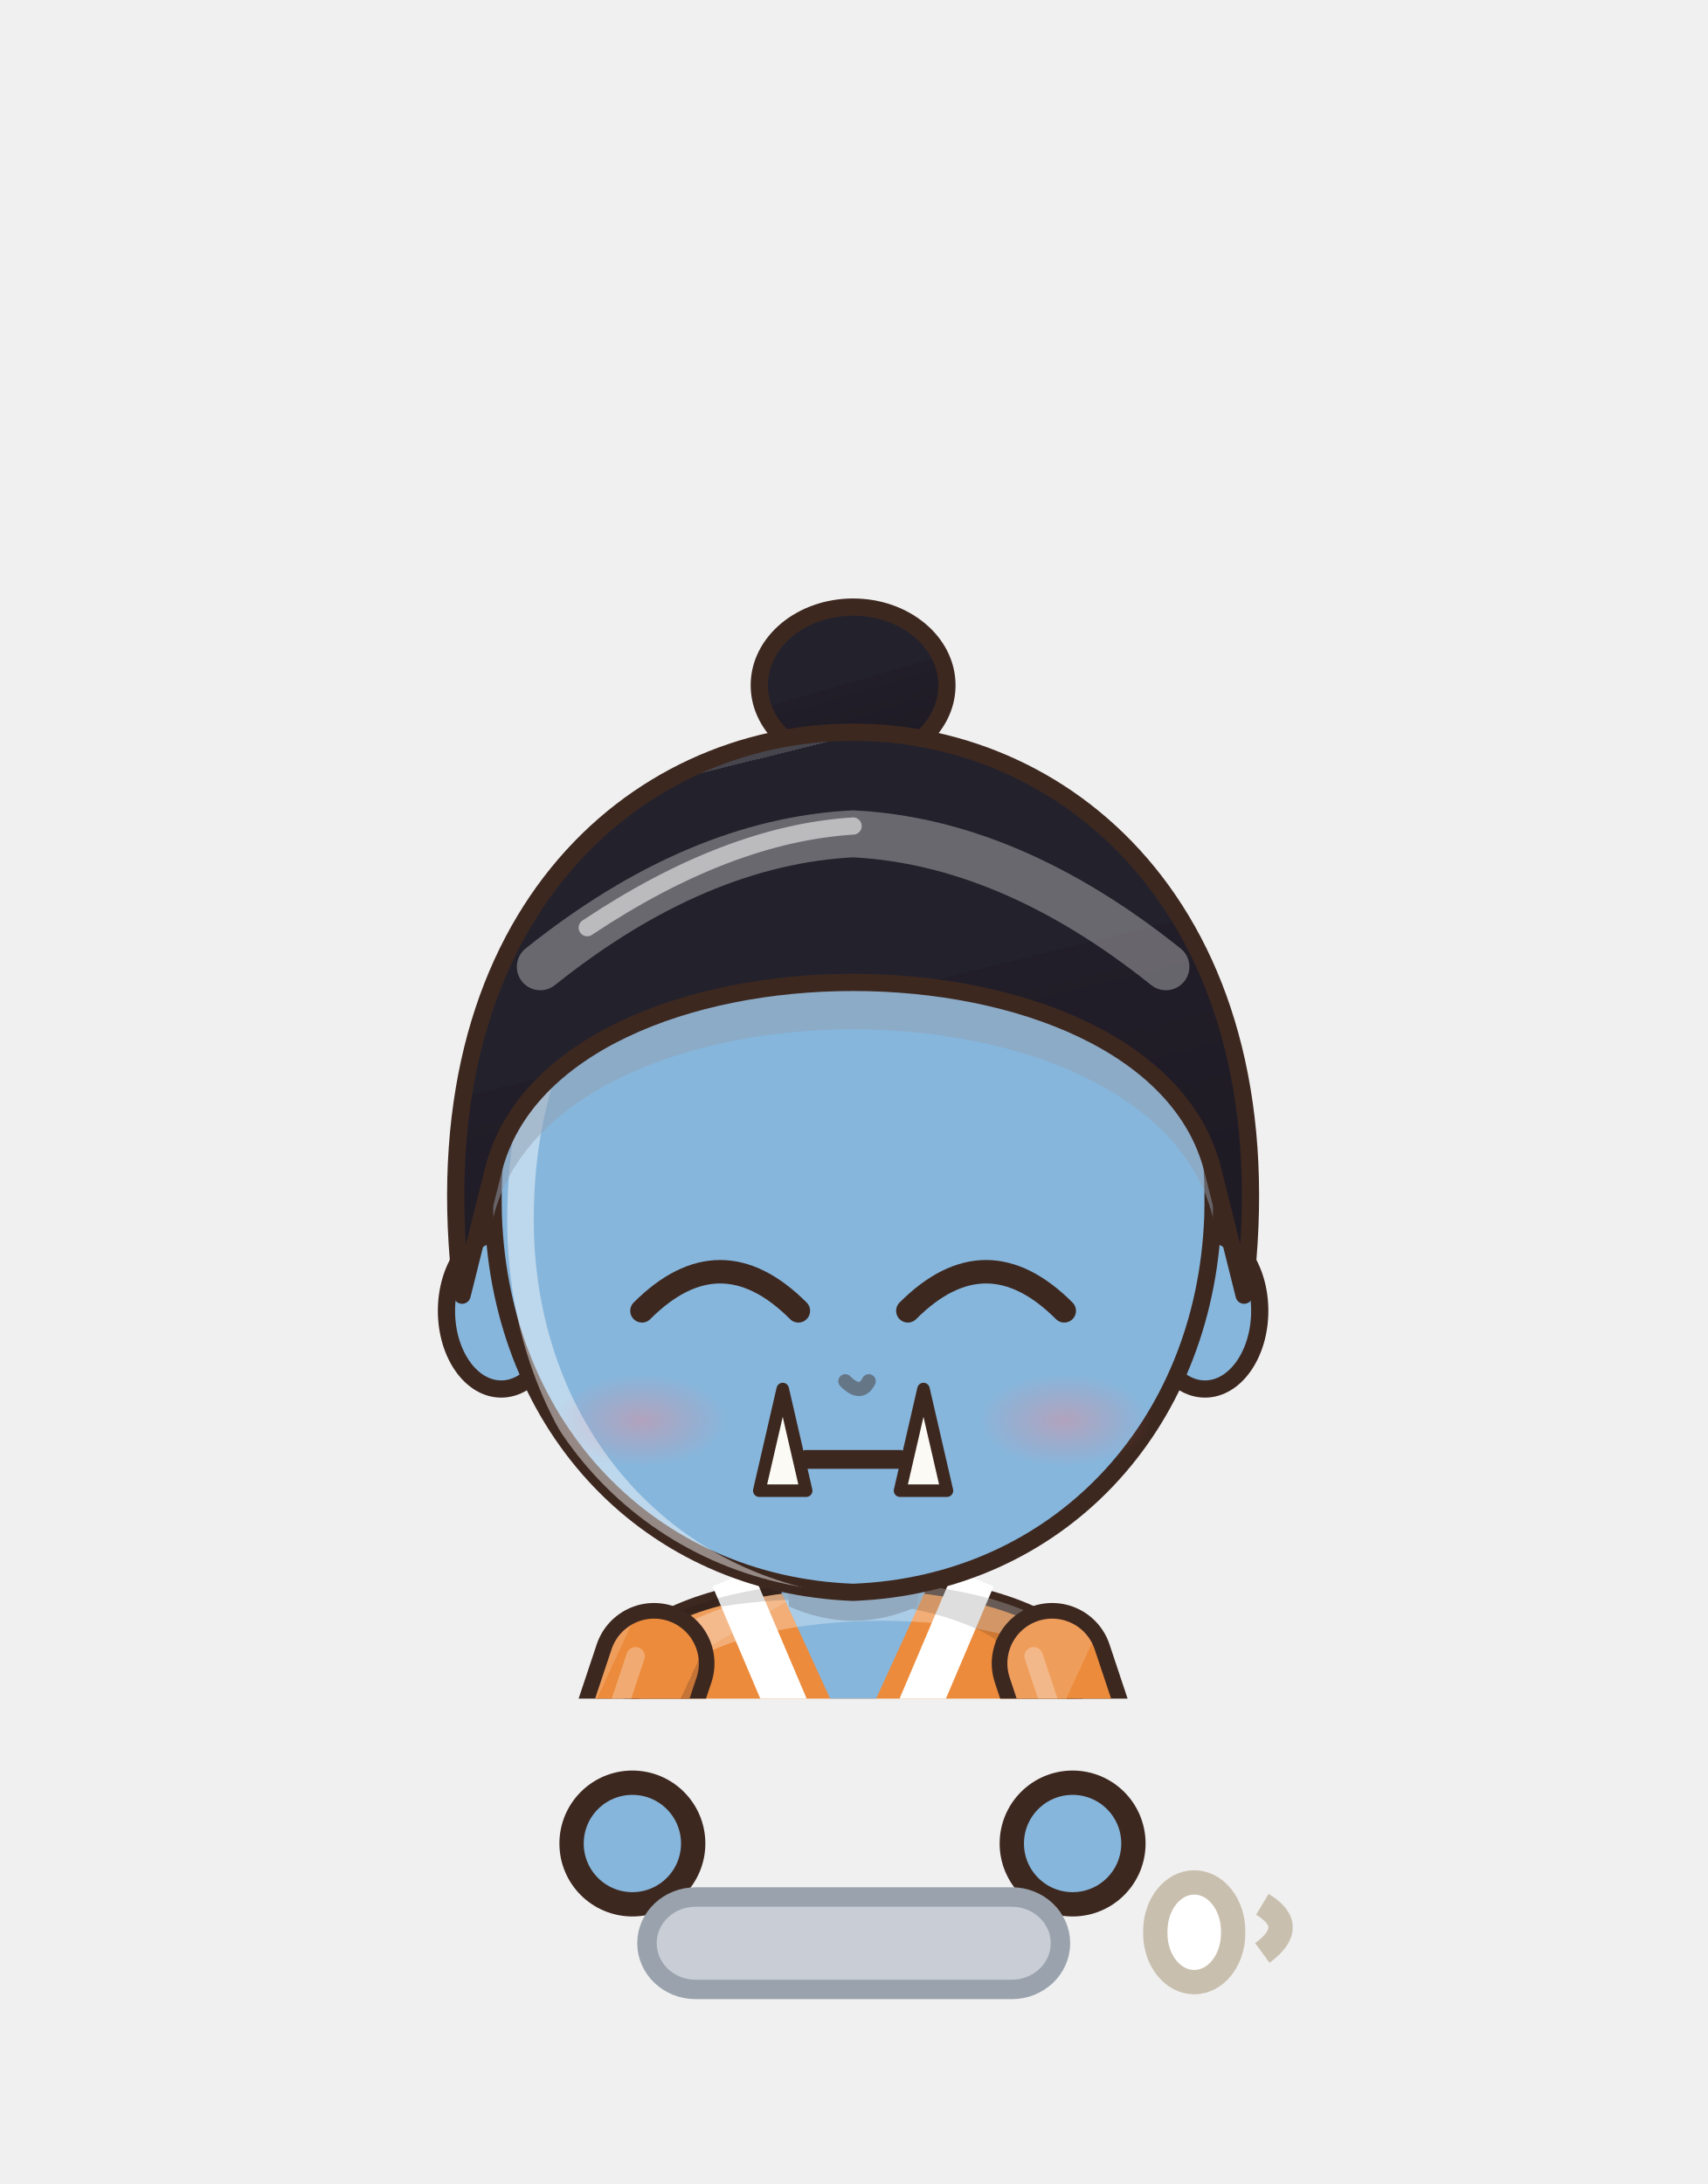
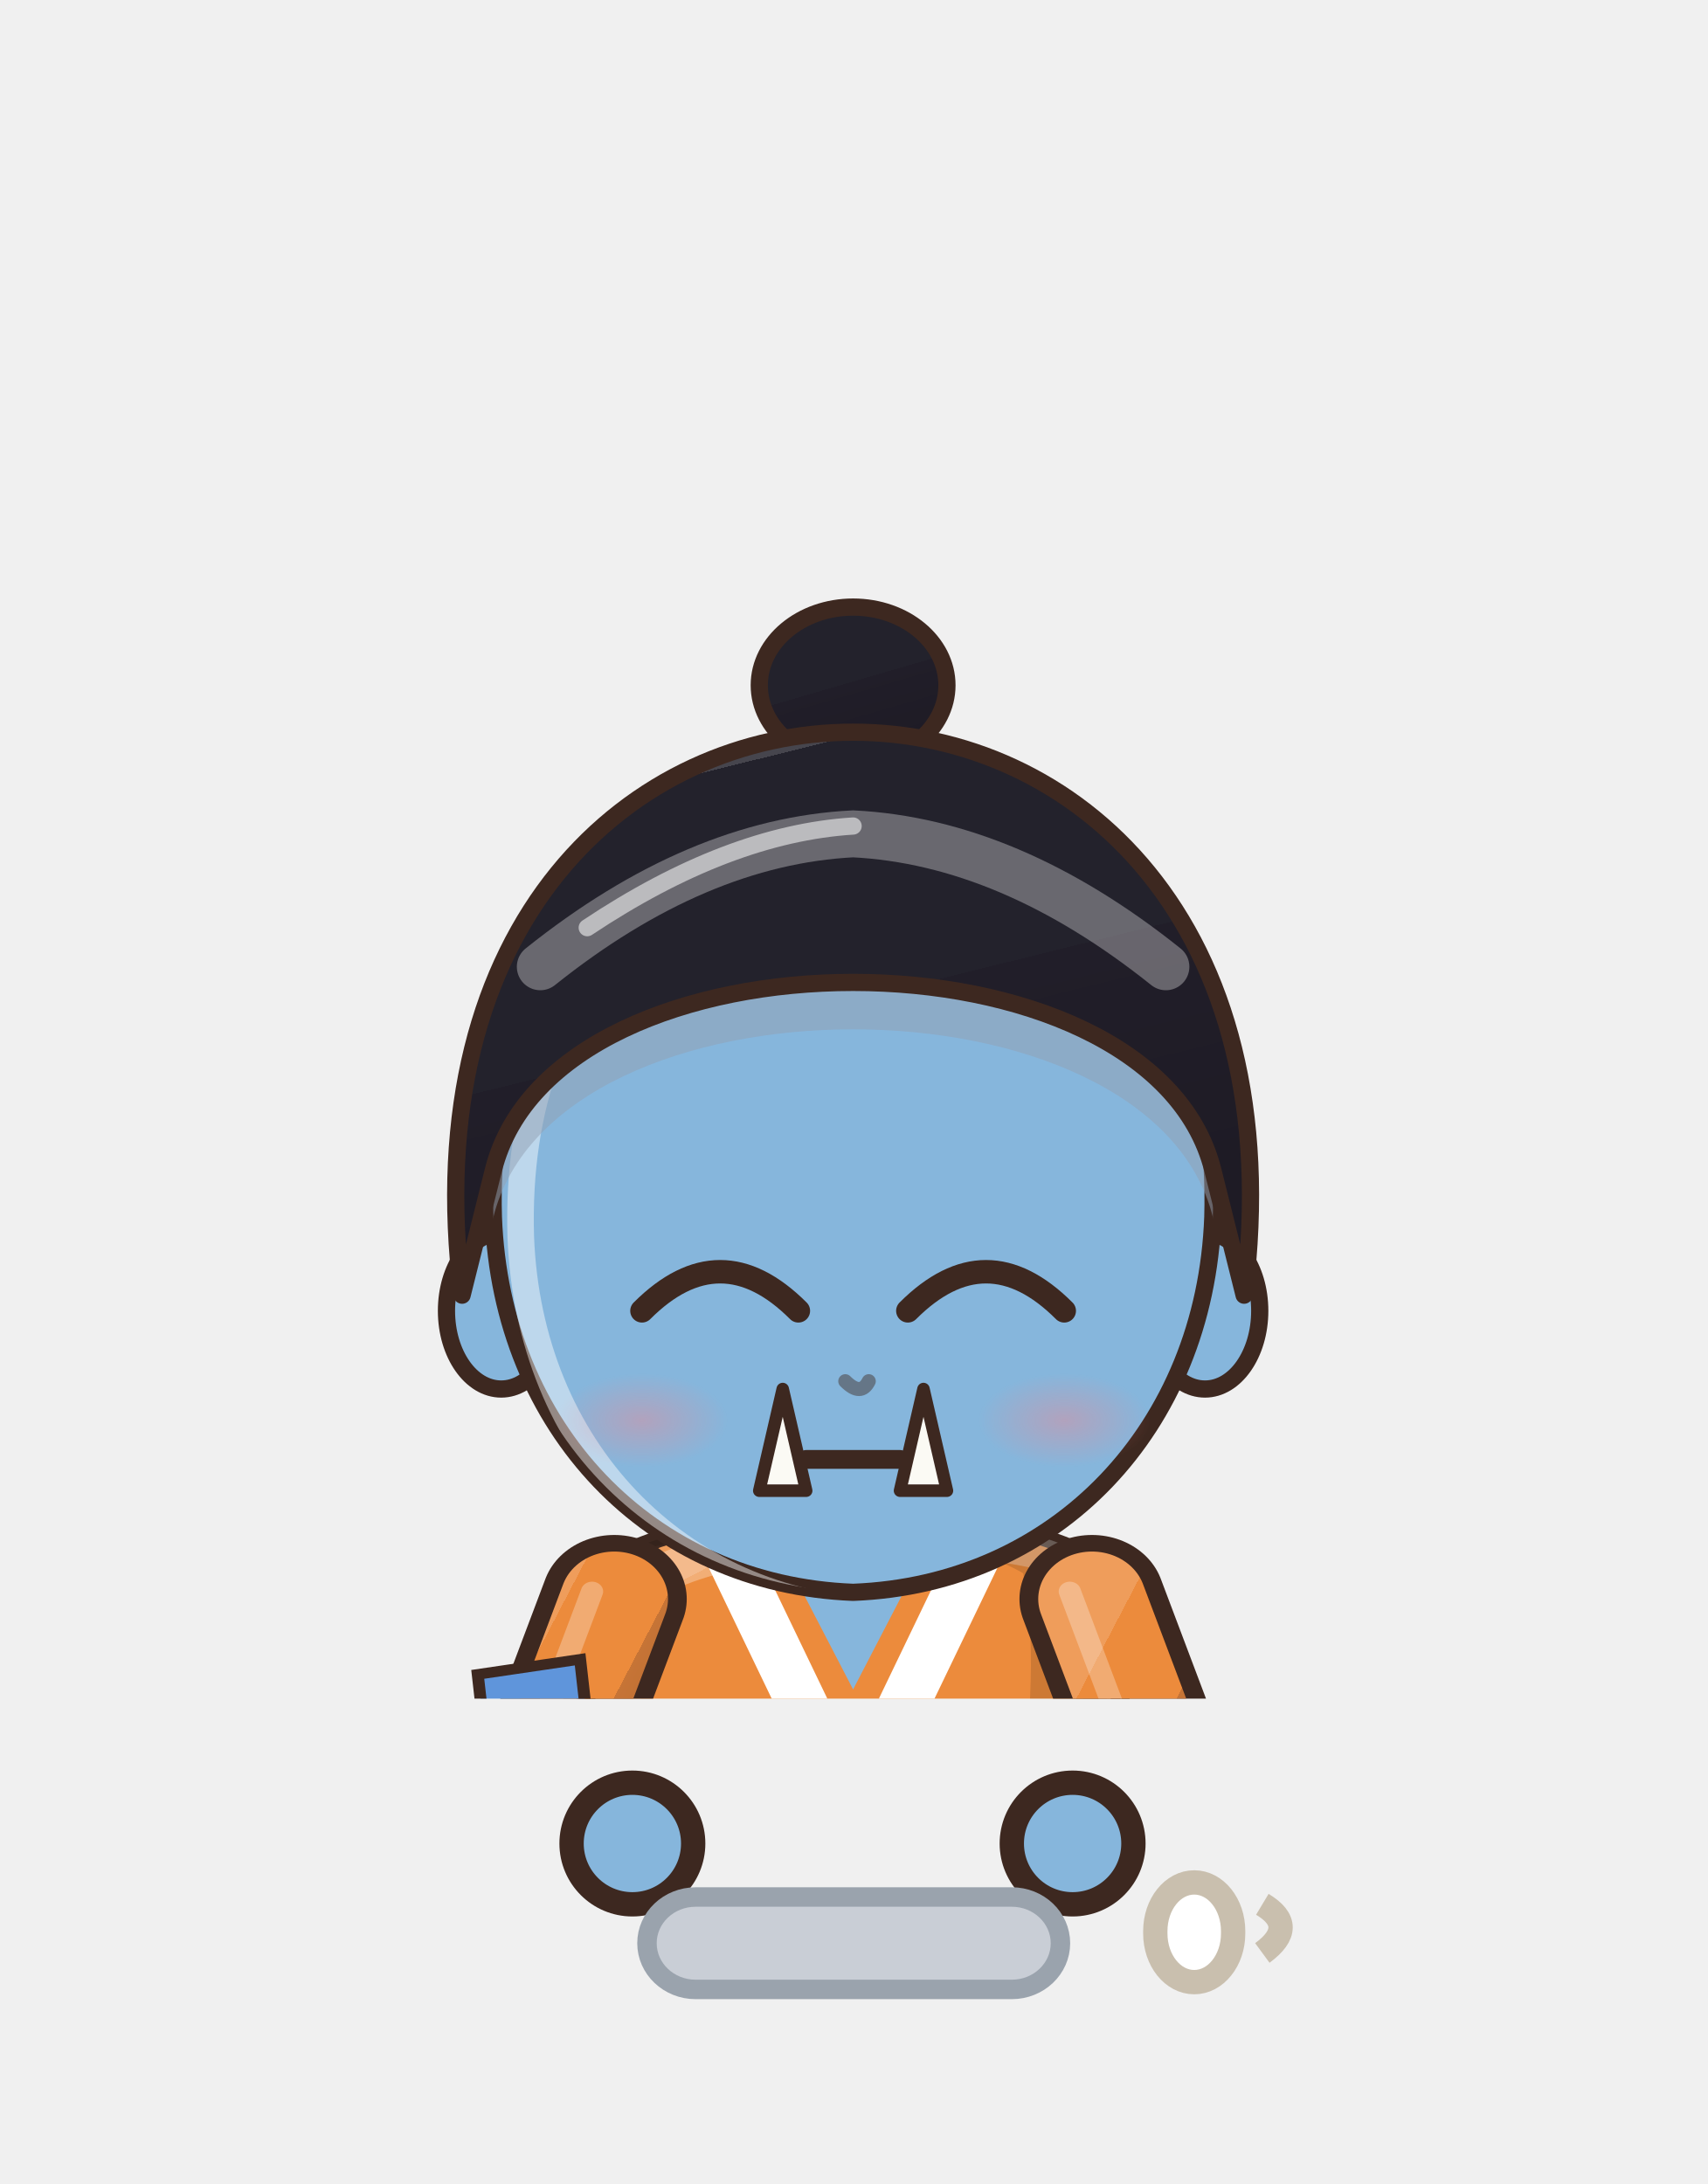
<svg xmlns="http://www.w3.org/2000/svg" viewBox="597.3 228.2 70.2 89.8" width="70.2" height="89.8">
  <svg x="597.3" y="228.2" viewBox="-120 -180 240 238.95" width="70.15" height="69.842">
    <defs>
      <linearGradient id="hair54" x1="0" y1="0" x2=".35" y2="1">
        <stop offset="0" stop-color="#46454d" />
        <stop offset=".16" stop-color="#46454d" />
        <stop offset=".16" stop-color="#23222c" />
        <stop offset=".58" stop-color="#23222c" />
        <stop offset=".58" stop-color="#211e29" />
        <stop offset="1" stop-color="#1e1b25" />
      </linearGradient>
      <radialGradient id="skin54" cx=".4" cy=".32" r=".85">
        <stop offset="0" stop-color="#86b6dc" />
        <stop offset=".84" stop-color="#86b6dc" />
        <stop offset=".84" stop-color="#92aac0" />
        <stop offset="1" stop-color="#92aac0" />
      </radialGradient>
      <linearGradient id="cloth54" x1="0" y1="0" x2=".45" y2="1">
        <stop offset="0" stop-color="#ef9d5b" />
        <stop offset=".16" stop-color="#ef9d5b" />
        <stop offset=".16" stop-color="#ec8b3c" />
        <stop offset=".6" stop-color="#ec8b3c" />
        <stop offset=".6" stop-color="#c67436" />
        <stop offset="1" stop-color="#b66a31" />
      </linearGradient>
      <linearGradient id="iris54" x1="0" y1="0" x2="0" y2="1">
        <stop offset="0" stop-color="#1a1a21" />
        <stop offset=".5" stop-color="#3a3a4a" />
        <stop offset="1" stop-color="#92929b" />
      </linearGradient>
      <linearGradient id="gold54" x1="0" y1="0" x2="1" y2="1">
        <stop offset="0" stop-color="#f6d27a" />
        <stop offset=".55" stop-color="#d9a63a" />
        <stop offset="1" stop-color="#a8761e" />
      </linearGradient>
      <linearGradient id="steel54" x1="0" y1="0" x2="1" y2="1">
        <stop offset="0" stop-color="#e4e8ee" />
        <stop offset=".5" stop-color="#9aa3ad" />
        <stop offset="1" stop-color="#5a606a" />
      </linearGradient>
      <linearGradient id="beard54" x1="0" y1="0" x2="0" y2="1">
        <stop offset="0" stop-color="#e6e6ea" />
        <stop offset="1" stop-color="#b8b8c2" />
      </linearGradient>
      <radialGradient id="hawkiris54" cx=".45" cy=".4" r=".7">
        <stop offset="0" stop-color="#ffe27a" />
        <stop offset=".6" stop-color="#e8a52a" />
        <stop offset="1" stop-color="#9a5a12" />
      </radialGradient>
      <linearGradient id="straw54" x1="0" y1="0" x2=".3" y2="1">
        <stop offset="0" stop-color="#ffe7aa" />
        <stop offset=".16" stop-color="#ffe7aa" />
        <stop offset=".16" stop-color="#ffe39a" />
        <stop offset=".58" stop-color="#ffe39a" />
        <stop offset=".58" stop-color="#e9b456" />
        <stop offset="1" stop-color="#d6a54f" />
      </linearGradient>
      <radialGradient id="blush54">
        <stop offset="0" stop-color="#ff7f86" stop-opacity=".9" />
        <stop offset="1" stop-color="#ff7f86" stop-opacity="0" />
      </radialGradient>
      <clipPath id="face54">
        <path d="M -46,-4 C -47,-38 -25,-55 0,-55 C 25,-55 47,-38 46,-4 C 45,23 26,43 0,44 C -26,43 -45,23 -46,-4 Z" />
      </clipPath>
      <clipPath id="torso54">
        <path d="M -30,50 C -34,68 -28,94 -26,124 L 26,124 C 28,94 34,68 30,50 C 18,40 -18,40 -30,50 Z" />
      </clipPath>
    </defs>
    <ellipse cx="0" cy="208" rx="42" ry="7" fill="#000000" opacity=".16" />
    <g transform="translate(0,44.0) scale(1.100) translate(0,-44)">
      <ellipse cx="0" cy="-72" rx="12" ry="10" fill="url(#hair54)" stroke="#3d2820" stroke-width="2.2" stroke-linejoin="round" />
    </g>
-     <g transform="translate(0,205) scale(1,1) translate(0,-205)">
+     <g transform="translate(0,205) scale(1.2,1.06) translate(0,-205)">
      <path d="M -23.5,118 Q -24.5,160.0 -20.5,202 L -5.5,202 Q -1.5,160.0 -2.5,118 Z" fill="#2a5ea8" stroke="#3d2820" stroke-width="2.2" stroke-linejoin="round" />
      <path d="M -9,124 Q -8,160 -10,196" stroke="#000000" stroke-width="4.5" fill="none" opacity=".14" stroke-linecap="round" />
      <path d="M -18,126 Q -19,150 -18,170" stroke="#ffffff" stroke-width="2" fill="none" opacity=".22" stroke-linecap="round" />
      <ellipse cx="-13" cy="205" rx="14" ry="7" fill="#3a2a24" stroke="#3d2820" stroke-width="2.2" stroke-linejoin="round" />
      <ellipse cx="-17" cy="202.5" rx="5" ry="2" fill="#ffffff" opacity=".35" />
      <path d="M 2.5,118 Q 1.5,160.0 5.5,202 L 20.5,202 Q 24.5,160.0 23.5,118 Z" fill="#2a5ea8" stroke="#3d2820" stroke-width="2.2" stroke-linejoin="round" />
      <path d="M 17,124 Q 18,160 16,196" stroke="#000000" stroke-width="4.5" fill="none" opacity=".14" stroke-linecap="round" />
      <path d="M 8,126 Q 7,150 8,170" stroke="#ffffff" stroke-width="2" fill="none" opacity=".22" stroke-linecap="round" />
      <ellipse cx="13" cy="205" rx="14" ry="7" fill="#3a2a24" stroke="#3d2820" stroke-width="2.2" stroke-linejoin="round" />
      <ellipse cx="9" cy="202.5" rx="5" ry="2" fill="#ffffff" opacity=".35" />
      <path d="M -30,50 C -34,68 -28,94 -26,124 L 26,124 C 28,94 34,68 30,50 C 18,40 -18,40 -30,50 Z" fill="url(#cloth54)" stroke="#3d2820" stroke-width="2.2" stroke-linejoin="round" />
      <path d="M -17,42 L 0,82 L 17,42" stroke="#ffffff" stroke-width="6" fill="none" />
      <path d="M -11,42 L 0,66 L 11,42 Z" fill="url(#skin54)" />
      <path d="M -31,96 L 31,96 L 30,110 L -30,110 Z" fill="#2a5ea8" stroke="#3d2820" stroke-width="2.2" stroke-linejoin="round" />
      <g clip-path="url(#torso54)">
        <path d="M -30,50 C -34,68 -28,94 -26,124 L 26,124 C 28,94 34,68 30,50 C 18,40 -18,40 -30,50 Z" transform="translate(4,3)" fill="none" stroke="#ffffff" stroke-width="5" opacity=".3" />
        <path d="M -30,50 C -34,68 -28,94 -26,124 L 26,124 C 28,94 34,68 30,50 C 18,40 -18,40 -30,50 Z" transform="translate(-6,-2)" fill="none" stroke="#000000" stroke-width="9" opacity=".13" />
      </g>
      <path d="M -27,112 L -36,176 L -10,176 L -9,118 Z M 27,112 L 36,176 L 10,176 L 9,118 Z" fill="url(#cloth54)" stroke="#3d2820" stroke-width="2.2" stroke-linejoin="round" />
      <path d="M -28,54 L -38,84 L -31,102" stroke="#3d2820" stroke-width="17" fill="none" stroke-linecap="round" stroke-linejoin="round" />
      <path d="M -28,54 L -38,84 L -31,102" stroke="url(#cloth54)" stroke-width="12.6" fill="none" stroke-linecap="round" stroke-linejoin="round" />
      <path d="M -28,54 L -38,84 L -31,102" transform="translate(-2.6,-1)" stroke="#ffffff" stroke-width="2.6" fill="none" stroke-linecap="round" stroke-linejoin="round" opacity=".28" />
      <path d="M 28,54 L 38,84 L 31,102" stroke="#3d2820" stroke-width="17" fill="none" stroke-linecap="round" stroke-linejoin="round" />
      <path d="M 28,54 L 38,84 L 31,102" stroke="url(#cloth54)" stroke-width="12.6" fill="none" stroke-linecap="round" stroke-linejoin="round" />
      <path d="M 28,54 L 38,84 L 31,102" transform="translate(-2.6,-1)" stroke="#ffffff" stroke-width="2.6" fill="none" stroke-linecap="round" stroke-linejoin="round" opacity=".28" />
      <circle cx="-31" cy="102" r="8.5" fill="url(#skin54)" stroke="#3d2820" stroke-width="2.2" />
      <circle cx="31" cy="102" r="8.5" fill="url(#skin54)" stroke="#3d2820" stroke-width="2.2" />
      <path d="M -44,64 L -32,62 L -31,72 L -43,74 Z" fill="#5f95db" stroke="#3d2820" stroke-width="1.4" />
      <path d="M -10,34 L 10,34 L 9,46 Q 0,50 -9,46 Z" fill="#92aac0" />
    </g>
    <g transform="translate(0,44.0) scale(1.100) translate(0,-44)">
      <ellipse cx="-45" cy="8" rx="7" ry="10" fill="url(#skin54)" stroke="#3d2820" stroke-width="2.2" stroke-linejoin="round" />
      <ellipse cx="45" cy="8" rx="7" ry="10" fill="url(#skin54)" stroke="#3d2820" stroke-width="2.2" stroke-linejoin="round" />
      <path d="M -46,-4 C -47,-38 -25,-55 0,-55 C 25,-55 47,-38 46,-4 C 45,23 26,43 0,44 C -26,43 -45,23 -46,-4 Z" fill="url(#skin54)" stroke="#3d2820" stroke-width="2.2" stroke-linejoin="round" />
      <g clip-path="url(#face54)">
        <path d="M -46,-4 C -47,-38 -25,-55 0,-55 C 25,-55 47,-38 46,-4 C 45,23 26,43 0,44 C -26,43 -45,23 -46,-4 Z" transform="translate(3.5,2.5)" fill="none" stroke="#ffffff" stroke-width="3.4" opacity=".45" />
      </g>
      <g clip-path="url(#face54)">
        <path d="M -50,6 C -56,-42 -28,-66 0,-66 C 28,-66 56,-42 50,6 L 46,-10 C 38,-42 -38,-42 -46,-10 Z" transform="translate(0,6)" fill="#929fb2" opacity=".5" />
      </g>
      <path d="M -27,8 Q -17,-2 -7,8" stroke="#3d2820" stroke-width="3" fill="none" stroke-linecap="round" />
      <path d="M 7,8 Q 17,-2 27,8" stroke="#3d2820" stroke-width="3" fill="none" stroke-linecap="round" />
      <path d="M -6,27 L 6,27" stroke="#3d2820" stroke-width="2.4" stroke-linecap="round" />
      <ellipse cx="-27" cy="22" rx="11" ry="6" fill="url(#blush54)" opacity="0.40" />
      <ellipse cx="27" cy="22" rx="11" ry="6" fill="url(#blush54)" opacity="0.40" />
      <path d="M -1,17 Q 1,19 2,17" stroke="#657687" stroke-width="1.8" fill="none" stroke-linecap="round" />
      <path d="M -12,31 L -9,18 L -6,31 Z" fill="#fbfaf4" stroke="#3d2820" stroke-width="1.6" stroke-linejoin="round" />
      <path d="M 12,31 L 9,18 L 6,31 Z" fill="#fbfaf4" stroke="#3d2820" stroke-width="1.6" stroke-linejoin="round" />
      <path d="M -50,6 C -56,-42 -28,-66 0,-66 C 28,-66 56,-42 50,6 L 46,-10 C 38,-42 -38,-42 -46,-10 Z" fill="url(#hair54)" stroke="#3d2820" stroke-width="2.2" stroke-linejoin="round" />
      <defs>
        <clipPath id="hf54">
          <path d="M -50,6 C -56,-42 -28,-66 0,-66 C 28,-66 56,-42 50,6 L 46,-10 C 38,-42 -38,-42 -46,-10 Z" />
        </clipPath>
      </defs>
      <g clip-path="url(#hf54)">
        <path d="M -40,-36 Q -20,-52 0,-53 Q 20,-52 40,-36" stroke="#ffffff" stroke-width="6" fill="none" stroke-linecap="round" opacity=".32" />
        <path d="M -34,-41 Q -16,-53 0,-54" stroke="#ffffff" stroke-width="2.2" fill="none" stroke-linecap="round" opacity=".55" />
      </g>
    </g>
-     <g transform="translate(0,205) scale(1,1) translate(0,-205)" />
+     <g transform="translate(0,205) scale(1.2,1.06) translate(0,-205)" />
  </svg>
  <circle cx="623.3" cy="304.0" r="2.5" fill="#86b6dc" stroke="#3d2820" stroke-width="1.0" />
  <circle cx="641.4" cy="304.0" r="2.5" fill="#86b6dc" stroke="#3d2820" stroke-width="1.0" />
  <rect x="623.9" y="306.2" width="17.0" height="3.8" rx="2" fill="#c9ced6" stroke="#9aa3ad" stroke-width=".8" />
  <rect x="644.8" y="305.6" width="3.2" height="4.1" rx="2" fill="#ffffff" stroke="#c9bfae" />
  <path d="M 649.2,306.5 q 1.5,0.9 0,2.0" stroke="#c9bfae" fill="none" />
</svg>
